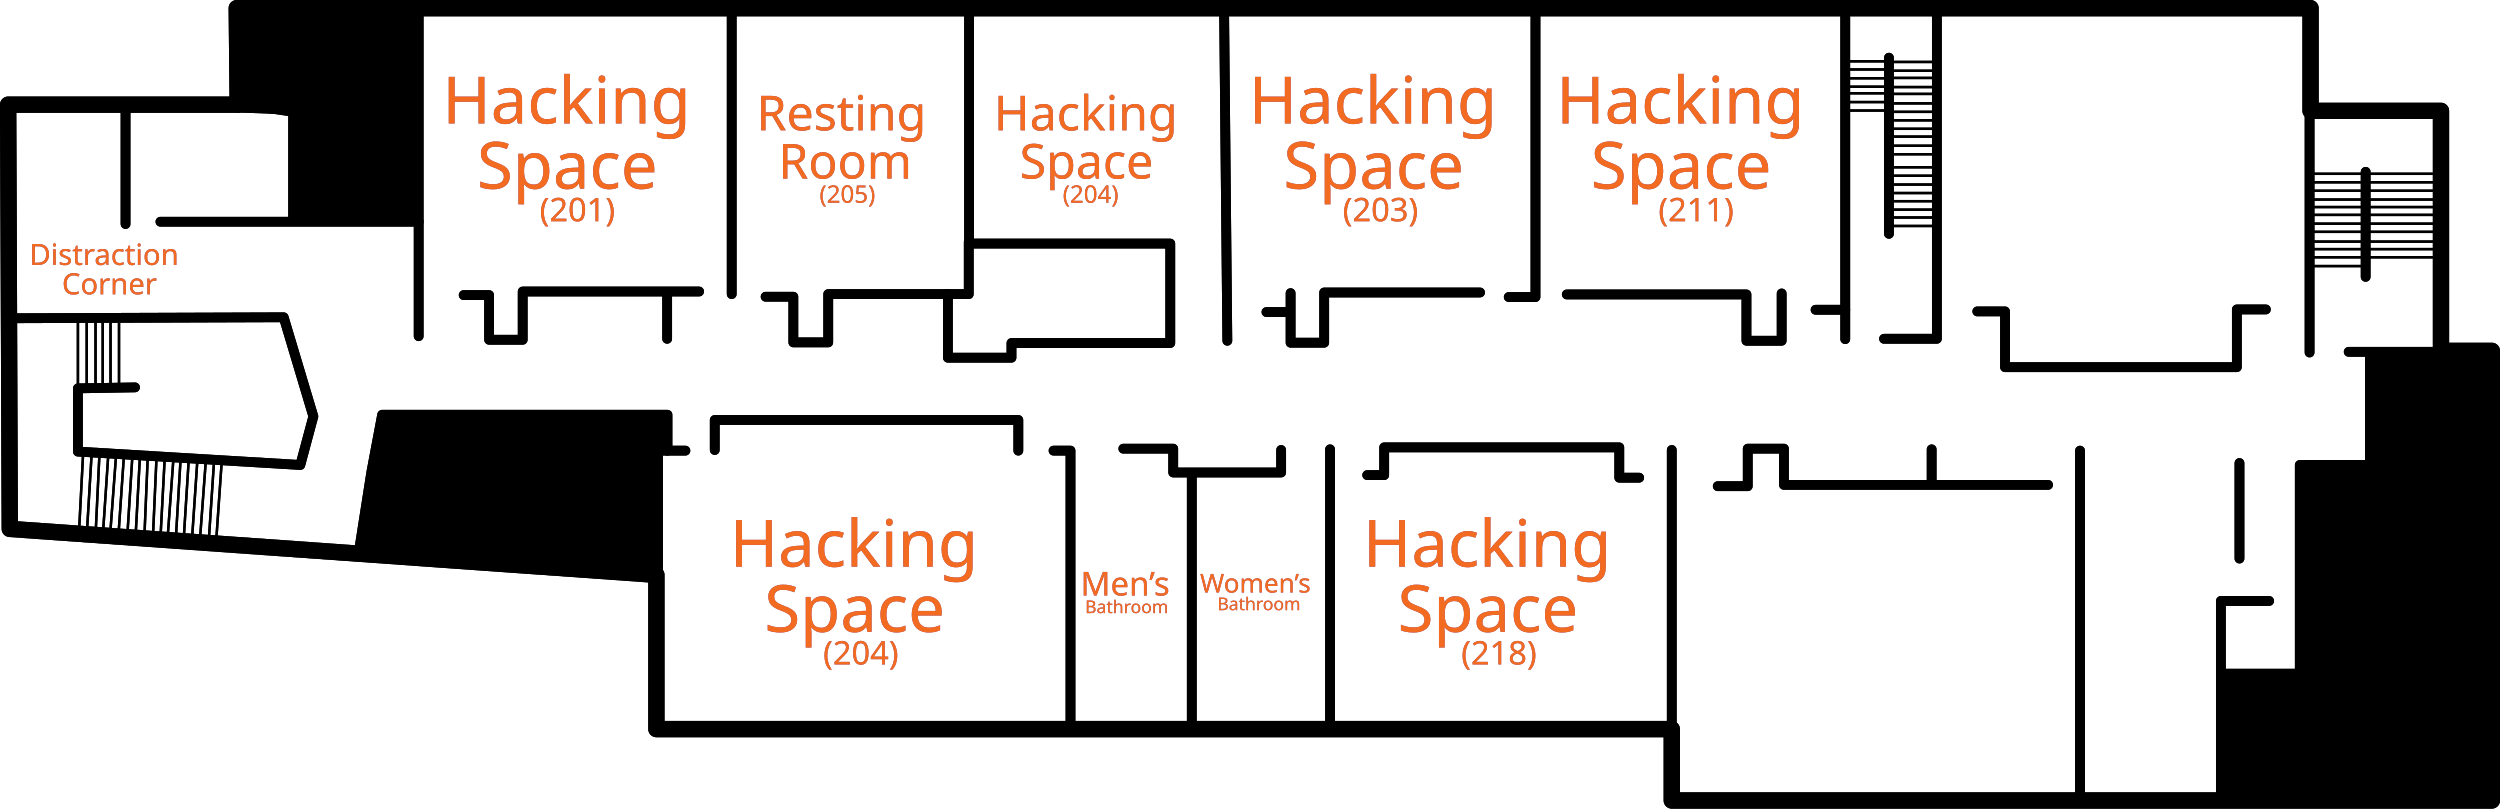
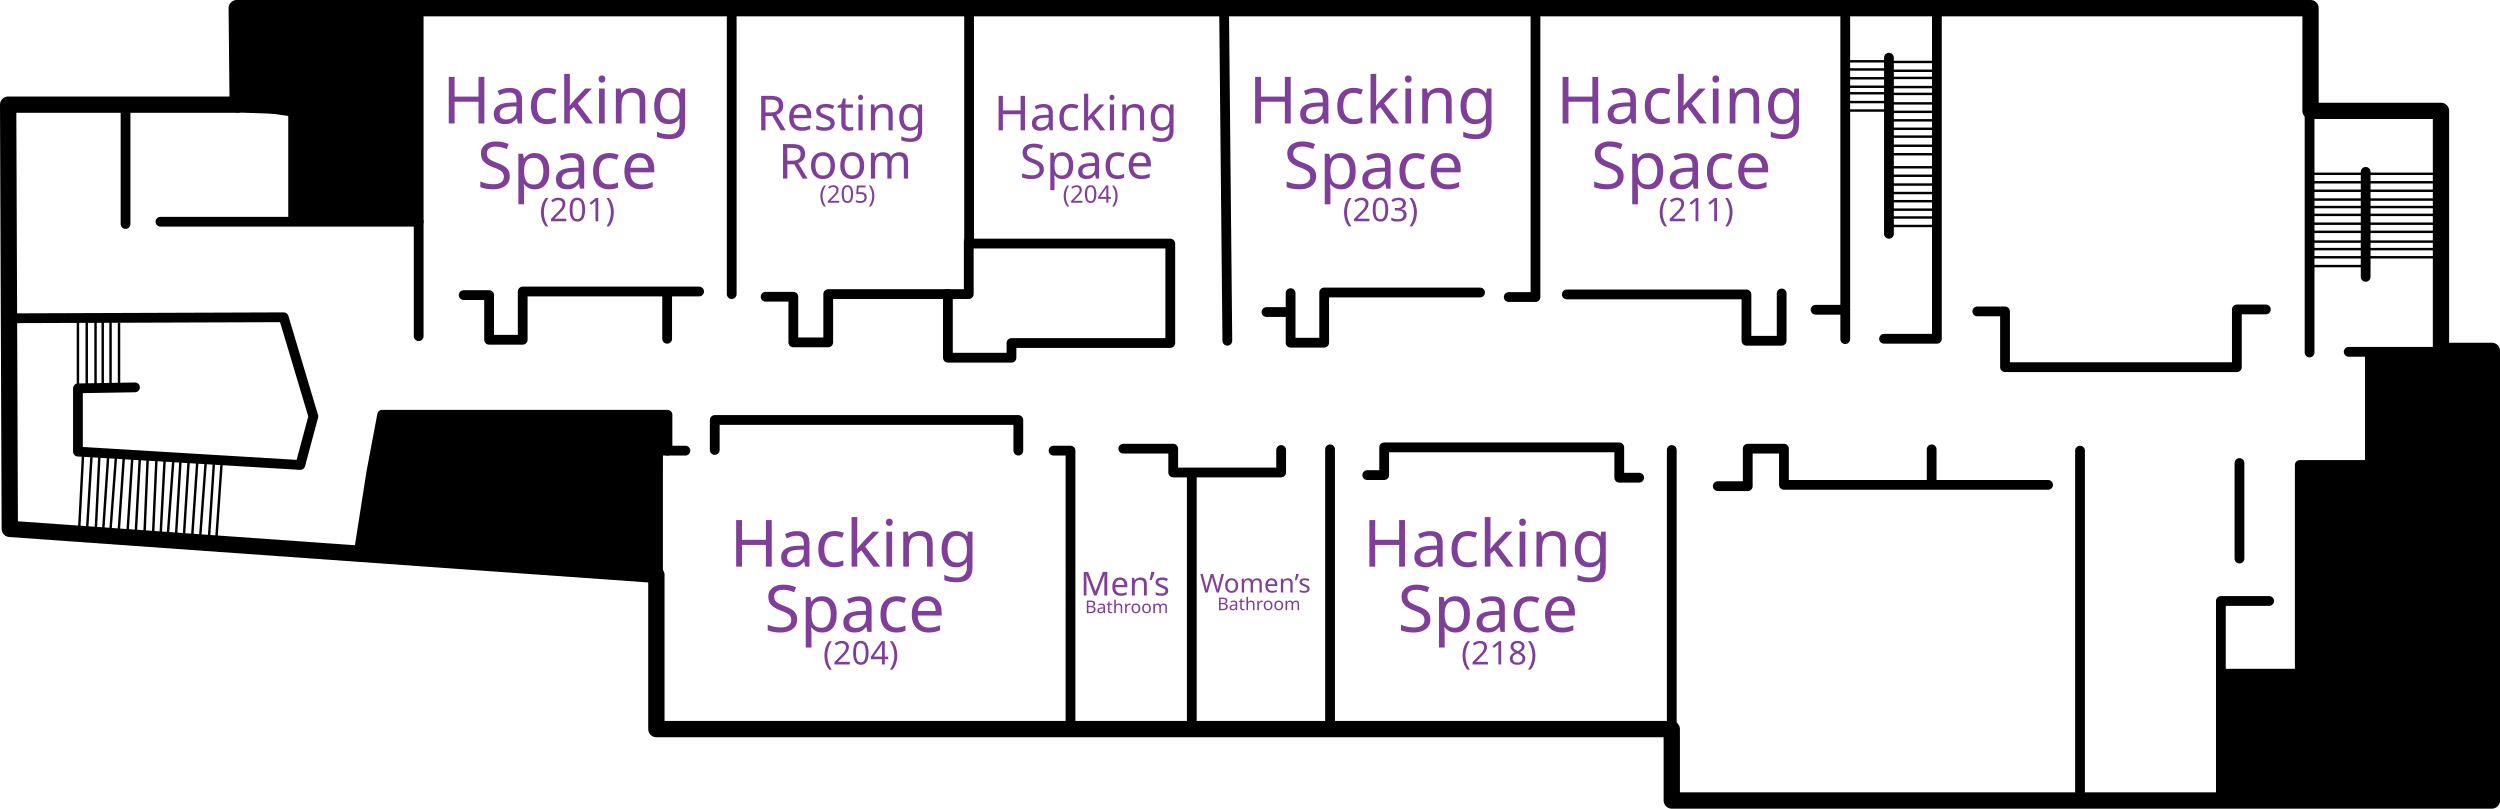
<svg xmlns="http://www.w3.org/2000/svg" version="1.1" id="Layer_1" x="0px" y="0px" viewBox="0 0 766.7 248" style="enable-background:new 0 0 766.7 248;" xml:space="preserve">
  <style type="text/css">
	.st0{fill:none;stroke:#000000;stroke-width:5;stroke-linecap:round;stroke-linejoin:round;stroke-miterlimit:10;}
	.st1{stroke:#000000;stroke-miterlimit:10;}
	.st2{fill:none;stroke:#000000;stroke-width:3;stroke-linecap:round;stroke-linejoin:round;stroke-miterlimit:10;}
	.st3{fill:none;stroke:#000000;stroke-width:0.75;stroke-miterlimit:10;}
	.st4{fill:#7F3F98;}
	.st5{font-family:'Loew-Heavy';}
	.st6{font-size:20px;}
	.st7{font-size:10px;}
	.st8{font-size:14.805px;}
	.st9{font-size:7.402px;}
	.st10{font-size:10.123px;}
	.st11{font-size:5.399px;}
	.st12{font-size:8px;}
- 	.st13{font-size:8.977px;}
- 	.st14{fill:#F26B21;}
</style>
  <polygon id="Outside" class="st0" points="72.6,2.5 708.6,2.5 708.6,34 748.6,34 748.6,107.6 764.2,107.6 764.2,245.5 512.7,245.5   512.7,223.6 201.3,223.6 201.3,176.3 3,162.2 2.5,32.1 72.9,32.1 " />
  <rect x="726.8" y="108.5" width="37.4" height="137" />
  <rect x="705.3" y="142.6" width="26.2" height="102.5" />
  <rect x="680.9" y="207.9" width="28.6" height="37.2" />
  <polygon class="st1" points="118.2,128.5 111.2,168.1 200.6,174.1 203.5,128 " />
  <polyline class="st1" points="73.3,4.2 74.3,33 91.4,35.5 91.4,3.6 " />
  <rect x="89.6" y="3.3" width="37.5" height="64.2" />
  <line class="st2" x1="38.5" y1="34.1" x2="38.5" y2="68.7" />
  <line class="st2" x1="49.2" y1="68" x2="128.4" y2="68" />
  <line class="st2" x1="128.4" y1="3.4" x2="128.4" y2="103.1" />
  <line class="st2" x1="204.6" y1="103.9" x2="204.6" y2="90.5" />
  <line class="st2" x1="224.4" y1="90.2" x2="224.4" y2="2.4" />
  <path class="st2" d="M234.8,91" />
  <polyline class="st2" points="142.2,90.5 150,90.5 150,104.2 160.3,104.2 160.3,89.4 214.4,89.4 " />
  <polyline class="st2" points="234.8,91 243.3,91 243.3,105 254,105 254,90.2 290.7,90.2 290.7,109.7 310.2,109.7 310.2,105.2   358.9,105.2 358.9,74.7 297.2,74.7 297.2,2.5 " />
  <polyline class="st2" points="297.1,74.1 297.1,90.2 290.2,90.2 " />
  <line class="st2" x1="376.4" y1="104.5" x2="375.4" y2="2.5" />
  <polyline class="st2" points="453.9,89.7 406.1,89.7 406.1,105.1 395.8,105.1 395.8,89.9 " />
  <line class="st2" x1="388.4" y1="95.7" x2="395.2" y2="95.7" />
  <polyline class="st2" points="462.7,91.1 470.9,91.1 470.9,3.2 " />
  <polyline class="st2" points="480.5,90.3 535.6,90.3 535.6,104.5 546.4,104.5 546.4,90 " />
  <line class="st2" x1="565.9" y1="104" x2="565.9" y2="2.8" />
  <line class="st2" x1="556.8" y1="95" x2="565.9" y2="95" />
  <polyline class="st2" points="594,3.2 594,103.9 577.8,103.9 " />
  <polyline class="st2" points="606.4,95.5 614.9,95.5 614.9,112.6 686,112.6 686,94.9 694.9,94.9 " />
  <line class="st2" x1="708.3" y1="108.1" x2="708.3" y2="34" />
  <line class="st2" x1="720.3" y1="107.9" x2="748.6" y2="107.9" />
  <polyline class="st2" points="726.8,108.5 726.8,142.6 705.3,142.6 705.3,206.6 681.1,206.6 681.1,184.3 695.9,184.3 " />
  <line class="st2" x1="686.8" y1="171.3" x2="686.8" y2="142" />
  <line class="st2" x1="637.9" y1="138.2" x2="637.9" y2="242.9" />
  <polyline class="st2" points="628.1,148.7 547.1,148.7 547.1,137.6 536,137.6 536,149.1 526.8,149.1 " />
  <line class="st2" x1="592.4" y1="147.5" x2="592.4" y2="137.8" />
  <line class="st2" x1="512.7" y1="223.6" x2="512.7" y2="138" />
  <polyline class="st2" points="502.7,146.5 496.6,146.5 496.6,137.2 424.5,137.2 424.5,145.7 419.3,145.7 " />
  <line class="st2" x1="407.9" y1="137.8" x2="407.9" y2="223.4" />
  <polyline class="st2" points="392.9,138 392.9,144.9 359.8,144.9 359.8,137.6 344.5,137.6 " />
  <polyline class="st2" points="210.2,138.2 201.8,138.2 201.8,186.5 " />
  <polyline class="st2" points="110.2,168.3 113.9,144.7 117.2,127.2 204.7,127.2 204.7,138.2 " />
  <polyline class="st2" points="41.4,118.8 23.9,119.1 23.9,138.5 92.1,142.6 96.1,127.7 87,97.3 4.2,97.6 " />
  <polyline class="st2" points="89.9,67.4 89.9,33.6 72.7,33 " />
  <polyline class="st2" points="219.2,138 219.2,128.8 312.3,128.8 312.3,138.2 " />
  <polyline class="st2" points="323.1,138.2 328.3,138.2 328.3,222.2 " />
  <line class="st2" x1="681.1" y1="206.6" x2="681.1" y2="246.1" />
  <line class="st2" x1="579.3" y1="17.7" x2="579.3" y2="71.7" />
  <line class="st3" x1="23.9" y1="118.1" x2="23.9" y2="97.9" />
  <line class="st3" x1="26.6" y1="118.3" x2="26.6" y2="97.5" />
  <line class="st3" x1="29.3" y1="118.9" x2="29.3" y2="97.9" />
  <line class="st3" x1="31.5" y1="118.1" x2="31.5" y2="97.5" />
  <line class="st3" x1="33.9" y1="118.4" x2="33.9" y2="97.6" />
  <line class="st3" x1="36.5" y1="118.2" x2="36.5" y2="98.9" />
  <line class="st3" x1="25.5" y1="138.9" x2="24.2" y2="163.7" />
  <line class="st3" x1="28.1" y1="139.3" x2="26.6" y2="164.1" />
  <line class="st3" x1="30.5" y1="139.3" x2="29.3" y2="164.1" />
  <line class="st3" x1="33.2" y1="139.6" x2="31.6" y2="163.3" />
  <line class="st3" x1="35.6" y1="139.6" x2="33.8" y2="163.7" />
  <line class="st3" x1="38" y1="139.9" x2="36.4" y2="163" />
  <line class="st3" x1="40.6" y1="139.9" x2="39.1" y2="163.4" />
  <line class="st3" x1="42.9" y1="140.2" x2="41.6" y2="164.1" />
  <line class="st3" x1="45.3" y1="140.4" x2="44.3" y2="164.1" />
  <line class="st3" x1="48" y1="140.3" x2="46.9" y2="164.7" />
  <line class="st3" x1="50.5" y1="140.8" x2="49.2" y2="165.1" />
  <line class="st3" x1="53.2" y1="140.5" x2="51.4" y2="165" />
  <line class="st3" x1="55.4" y1="140.5" x2="54" y2="163.9" />
  <line class="st3" x1="57.9" y1="140.7" x2="56.2" y2="167.5" />
  <line class="st3" x1="60.5" y1="141.6" x2="58.9" y2="165.1" />
  <line class="st3" x1="63.1" y1="141.6" x2="61.3" y2="165.8" />
  <line class="st3" x1="65.6" y1="142.1" x2="64.1" y2="164.7" />
  <line class="st3" x1="68" y1="141.5" x2="66.3" y2="165.9" />
  <line class="st3" x1="580.1" y1="69.3" x2="593.9" y2="69.3" />
  <line class="st3" x1="579.8" y1="66.7" x2="594" y2="66.7" />
  <line class="st3" x1="579.8" y1="64.3" x2="593.9" y2="64.3" />
  <line class="st3" x1="580" y1="61.7" x2="594.3" y2="61.7" />
  <line class="st3" x1="580.2" y1="59.2" x2="594.1" y2="59.2" />
  <line class="st3" x1="579.8" y1="56.6" x2="593.9" y2="56.6" />
  <line class="st3" x1="580" y1="53.9" x2="595" y2="53.9" />
  <line class="st3" x1="580.2" y1="51.3" x2="594.9" y2="51.3" />
  <line class="st3" x1="580.1" y1="47.3" x2="594.2" y2="47.3" />
  <line class="st3" x1="579.7" y1="44.7" x2="594.2" y2="44.7" />
  <line class="st3" x1="580" y1="41.9" x2="593.5" y2="41.9" />
  <line class="st3" x1="580.1" y1="39.5" x2="593.9" y2="39.5" />
  <line class="st3" x1="579.8" y1="36.9" x2="593.6" y2="36.9" />
  <line class="st3" x1="580" y1="34.3" x2="594.1" y2="34.3" />
  <line class="st3" x1="579.6" y1="31.7" x2="593.4" y2="31.7" />
  <line class="st3" x1="579.8" y1="28.8" x2="593.8" y2="28.8" />
  <line class="st3" x1="579.9" y1="26.7" x2="594.1" y2="26.7" />
  <line class="st3" x1="579.6" y1="23.9" x2="593.7" y2="23.9" />
  <line class="st3" x1="579.8" y1="21.7" x2="594.3" y2="21.7" />
  <line class="st3" x1="579.6" y1="19" x2="594.8" y2="19" />
  <line class="st3" x1="578.6" y1="18.8" x2="565.9" y2="18.8" />
  <line class="st3" x1="566.6" y1="21.3" x2="579.2" y2="21.3" />
  <line class="st3" x1="579" y1="24" x2="566.2" y2="24" />
  <line class="st3" x1="566.5" y1="26.6" x2="579.3" y2="26.6" />
  <line class="st3" x1="578.7" y1="28.6" x2="566.3" y2="28.6" />
  <line class="st3" x1="566.5" y1="31.3" x2="579" y2="31.3" />
  <line class="st3" x1="578.5" y1="33.9" x2="566.2" y2="33.9" />
  <line class="st3" x1="708.5" y1="53.3" x2="748.8" y2="53.3" />
  <line class="st3" x1="709" y1="55.9" x2="748.2" y2="55.9" />
  <line class="st3" x1="709.2" y1="58.5" x2="749" y2="58.5" />
  <line class="st3" x1="709.2" y1="61.2" x2="748.7" y2="61.2" />
  <line class="st3" x1="709.1" y1="63.5" x2="747.8" y2="63.5" />
  <line class="st3" x1="709" y1="65.9" x2="748.5" y2="65.9" />
  <line class="st3" x1="709.2" y1="68.6" x2="749.2" y2="68.6" />
  <line class="st3" x1="747.7" y1="71.1" x2="707.7" y2="71.1" />
  <line class="st3" x1="708.7" y1="74.1" x2="747.2" y2="74.1" />
  <line class="st3" x1="747.7" y1="76.4" x2="708.6" y2="76.4" />
  <line class="st3" x1="708.9" y1="78.9" x2="749" y2="78.9" />
  <line class="st3" x1="724.2" y1="81.6" x2="708.9" y2="81.6" />
  <line class="st2" x1="365.5" y1="145" x2="365.5" y2="223.6" />
  <line class="st2" x1="725.5" y1="84.9" x2="725.5" y2="52.7" />
  <text transform="matrix(1 0 0 1 135.6891 37.862)">
    <tspan x="0" y="0" class="st4 st5 st6">Hacking</tspan>
    <tspan x="10.6" y="20" class="st4 st5 st6">Space</tspan>
    <tspan x="29.8" y="30" class="st4 st5 st7">(201)</tspan>
  </text>
  <text transform="matrix(1 0 0 1 232.0021 39.9714)">
    <tspan x="0" y="0" class="st4 st5 st8">Resting</tspan>
    <tspan x="6.7" y="14.8" class="st4 st5 st8">Room</tspan>
    <tspan x="19.3" y="22.2" class="st4 st5 st9">(205)</tspan>
  </text>
  <text transform="matrix(1 0 0 1 223.8235 173.7804)">
    <tspan x="0" y="0" class="st4 st5 st6">Hacking</tspan>
    <tspan x="10.6" y="20" class="st4 st5 st6">Space</tspan>
    <tspan x="28.6" y="30" class="st4 st5 st7">(204)</tspan>
  </text>
  <text transform="matrix(1 0 0 1 382.9811 37.8619)">
    <tspan x="0" y="0" class="st4 st5 st6">Hacking</tspan>
    <tspan x="10.6" y="20" class="st4 st5 st6">Space</tspan>
    <tspan x="28.8" y="30" class="st4 st5 st7">(203)</tspan>
  </text>
  <text transform="matrix(1 0 0 1 304.8086 39.9716)">
    <tspan x="0" y="0" class="st4 st5 st8">Hacking</tspan>
    <tspan x="7.9" y="14.8" class="st4 st5 st8">Space</tspan>
    <tspan x="21.1" y="22.2" class="st4 st5 st9">(204)</tspan>
  </text>
  <text transform="matrix(1 0 0 1 418.0196 173.7798)">
    <tspan x="0" y="0" class="st4 st5 st6">Hacking</tspan>
    <tspan x="10.6" y="20" class="st4 st5 st6">Space</tspan>
    <tspan x="30.1" y="30" class="st4 st5 st7">(218)</tspan>
  </text>
  <text transform="matrix(1 0 0 1 477.2839 37.8618)">
    <tspan x="0" y="0" class="st4 st5 st6">Hacking</tspan>
    <tspan x="10.6" y="20" class="st4 st5 st6">Space</tspan>
    <tspan x="31.3" y="30" class="st4 st5 st7">(211)</tspan>
  </text>
  <text transform="matrix(1 0 0 1 331.3743 182.6286)">
    <tspan x="0" y="0" class="st4 st5 st10">Men’s</tspan>
    <tspan x="1.4" y="5.4" class="st4 st5 st11">Bathroom</tspan>
  </text>
  <text transform="matrix(1 0 0 1 368.019 181.7256)">
    <tspan x="0" y="0" class="st4 st5 st12">Women’s</tspan>
    <tspan x="5.3" y="5.4" class="st4 st5 st11">Bathroom</tspan>
  </text>
-   <text transform="matrix(1 0 0 1 8.9996 81.256)">
-     <tspan x="0" y="0" class="st4 st5 st13">Distraction</tspan>
-     <tspan x="10" y="9" class="st4 st5 st13">Corner</tspan>
-   </text>
-   <polygon id="Outside_1_" class="st0" points="72.6,2.5 708.6,2.5 708.6,34 748.6,34 748.6,107.6 764.2,107.6 764.2,245.5   512.7,245.5 512.7,223.6 201.3,223.6 201.3,176.3 3,162.2 2.5,32.1 72.9,32.1 " />
-   <rect x="726.8" y="108.5" width="37.4" height="137" />
-   <rect x="705.3" y="142.6" width="26.2" height="102.5" />
-   <rect x="680.9" y="207.9" width="28.6" height="37.2" />
-   <polygon class="st1" points="118.2,128.5 111.2,168.1 200.6,174.1 203.5,128 " />
-   <polyline class="st1" points="73.3,4.2 74.3,33 91.4,35.5 91.4,3.6 " />
-   <rect x="89.6" y="3.3" width="37.5" height="64.2" />
-   <line class="st2" x1="38.5" y1="34.1" x2="38.5" y2="68.7" />
-   <line class="st2" x1="49.2" y1="68" x2="128.4" y2="68" />
-   <line class="st2" x1="128.4" y1="3.4" x2="128.4" y2="103.1" />
-   <line class="st2" x1="204.6" y1="103.9" x2="204.6" y2="90.5" />
-   <line class="st2" x1="224.4" y1="90.2" x2="224.4" y2="2.4" />
-   <path class="st2" d="M234.8,91" />
-   <polyline class="st2" points="142.2,90.5 150,90.5 150,104.2 160.3,104.2 160.3,89.4 214.4,89.4 " />
-   <polyline class="st2" points="234.8,91 243.3,91 243.3,105 254,105 254,90.2 290.7,90.2 290.7,109.7 310.2,109.7 310.2,105.2   358.9,105.2 358.9,74.7 297.2,74.7 297.2,2.5 " />
-   <polyline class="st2" points="297.1,74.1 297.1,90.2 290.2,90.2 " />
-   <line class="st2" x1="376.4" y1="104.5" x2="375.4" y2="2.5" />
-   <polyline class="st2" points="453.9,89.7 406.1,89.7 406.1,105.1 395.8,105.1 395.8,89.9 " />
-   <line class="st2" x1="388.4" y1="95.7" x2="395.2" y2="95.7" />
-   <polyline class="st2" points="462.7,91.1 470.9,91.1 470.9,3.2 " />
-   <polyline class="st2" points="480.5,90.3 535.6,90.3 535.6,104.5 546.4,104.5 546.4,90 " />
-   <line class="st2" x1="565.9" y1="104" x2="565.9" y2="2.8" />
-   <line class="st2" x1="556.8" y1="95" x2="565.9" y2="95" />
-   <polyline class="st2" points="594,3.2 594,103.9 577.8,103.9 " />
-   <polyline class="st2" points="606.4,95.5 614.9,95.5 614.9,112.6 686,112.6 686,94.9 694.9,94.9 " />
-   <line class="st2" x1="708.3" y1="108.1" x2="708.3" y2="34" />
-   <line class="st2" x1="720.3" y1="107.9" x2="748.6" y2="107.9" />
-   <polyline class="st2" points="726.8,108.5 726.8,142.6 705.3,142.6 705.3,206.6 681.1,206.6 681.1,184.3 695.9,184.3 " />
-   <line class="st2" x1="686.8" y1="171.3" x2="686.8" y2="142" />
-   <line class="st2" x1="637.9" y1="138.2" x2="637.9" y2="242.9" />
-   <polyline class="st2" points="628.1,148.7 547.1,148.7 547.1,137.6 536,137.6 536,149.1 526.8,149.1 " />
-   <line class="st2" x1="592.4" y1="147.5" x2="592.4" y2="137.8" />
-   <line class="st2" x1="512.7" y1="223.6" x2="512.7" y2="138" />
-   <polyline class="st2" points="502.7,146.5 496.6,146.5 496.6,137.2 424.5,137.2 424.5,145.7 419.3,145.7 " />
-   <line class="st2" x1="407.9" y1="137.8" x2="407.9" y2="223.4" />
-   <polyline class="st2" points="392.9,138 392.9,144.9 359.8,144.9 359.8,137.6 344.5,137.6 " />
-   <polyline class="st2" points="210.2,138.2 201.8,138.2 201.8,186.5 " />
-   <polyline class="st2" points="110.2,168.3 113.9,144.7 117.2,127.2 204.7,127.2 204.7,138.2 " />
-   <polyline class="st2" points="41.4,118.8 23.9,119.1 23.9,138.5 92.1,142.6 96.1,127.7 87,97.3 4.2,97.6 " />
-   <polyline class="st2" points="89.9,67.4 89.9,33.6 72.7,33 " />
-   <polyline class="st2" points="219.2,138 219.2,128.8 312.3,128.8 312.3,138.2 " />
-   <polyline class="st2" points="323.1,138.2 328.3,138.2 328.3,222.2 " />
-   <line class="st2" x1="681.1" y1="206.6" x2="681.1" y2="246.1" />
-   <line class="st2" x1="579.3" y1="17.7" x2="579.3" y2="71.7" />
-   <line class="st3" x1="23.9" y1="118.1" x2="23.9" y2="97.9" />
-   <line class="st3" x1="26.6" y1="118.3" x2="26.6" y2="97.5" />
-   <line class="st3" x1="29.3" y1="118.9" x2="29.3" y2="97.9" />
-   <line class="st3" x1="31.5" y1="118.1" x2="31.5" y2="97.5" />
-   <line class="st3" x1="33.9" y1="118.4" x2="33.9" y2="97.6" />
-   <line class="st3" x1="36.5" y1="118.2" x2="36.5" y2="98.9" />
-   <line class="st3" x1="25.5" y1="138.9" x2="24.2" y2="163.7" />
-   <line class="st3" x1="28.1" y1="139.3" x2="26.6" y2="164.1" />
-   <line class="st3" x1="30.5" y1="139.3" x2="29.3" y2="164.1" />
-   <line class="st3" x1="33.2" y1="139.6" x2="31.6" y2="163.3" />
-   <line class="st3" x1="35.6" y1="139.6" x2="33.8" y2="163.7" />
-   <line class="st3" x1="38" y1="139.9" x2="36.4" y2="163" />
-   <line class="st3" x1="40.6" y1="139.9" x2="39.1" y2="163.4" />
-   <line class="st3" x1="42.9" y1="140.2" x2="41.6" y2="164.1" />
-   <line class="st3" x1="45.3" y1="140.4" x2="44.3" y2="164.1" />
-   <line class="st3" x1="48" y1="140.3" x2="46.9" y2="164.7" />
-   <line class="st3" x1="50.5" y1="140.8" x2="49.2" y2="165.1" />
-   <line class="st3" x1="53.2" y1="140.5" x2="51.4" y2="165" />
-   <line class="st3" x1="55.4" y1="140.5" x2="54" y2="163.9" />
-   <line class="st3" x1="57.9" y1="140.7" x2="56.2" y2="167.5" />
-   <line class="st3" x1="60.5" y1="141.6" x2="58.9" y2="165.1" />
-   <line class="st3" x1="63.1" y1="141.6" x2="61.3" y2="165.8" />
-   <line class="st3" x1="65.6" y1="142.1" x2="64.1" y2="164.7" />
-   <line class="st3" x1="68" y1="141.5" x2="66.3" y2="165.9" />
-   <line class="st3" x1="580.1" y1="69.3" x2="593.9" y2="69.3" />
-   <line class="st3" x1="579.8" y1="66.7" x2="594" y2="66.7" />
-   <line class="st3" x1="579.8" y1="64.3" x2="593.9" y2="64.3" />
-   <line class="st3" x1="580" y1="61.7" x2="594.3" y2="61.7" />
-   <line class="st3" x1="580.2" y1="59.2" x2="594.1" y2="59.2" />
-   <line class="st3" x1="579.8" y1="56.6" x2="593.9" y2="56.6" />
-   <line class="st3" x1="580" y1="53.9" x2="595" y2="53.9" />
-   <line class="st3" x1="580.2" y1="51.3" x2="594.9" y2="51.3" />
-   <line class="st3" x1="580.1" y1="47.3" x2="594.2" y2="47.3" />
-   <line class="st3" x1="579.7" y1="44.7" x2="594.2" y2="44.7" />
-   <line class="st3" x1="580" y1="41.9" x2="593.5" y2="41.9" />
-   <line class="st3" x1="580.1" y1="39.5" x2="593.9" y2="39.5" />
-   <line class="st3" x1="579.8" y1="36.9" x2="593.6" y2="36.9" />
-   <line class="st3" x1="580" y1="34.3" x2="594.1" y2="34.3" />
-   <line class="st3" x1="579.6" y1="31.7" x2="593.4" y2="31.7" />
-   <line class="st3" x1="579.8" y1="28.8" x2="593.8" y2="28.8" />
-   <line class="st3" x1="579.9" y1="26.7" x2="594.1" y2="26.7" />
-   <line class="st3" x1="579.6" y1="23.9" x2="593.7" y2="23.9" />
-   <line class="st3" x1="579.8" y1="21.7" x2="594.3" y2="21.7" />
-   <line class="st3" x1="579.6" y1="19" x2="594.8" y2="19" />
-   <line class="st3" x1="578.6" y1="18.8" x2="565.9" y2="18.8" />
-   <line class="st3" x1="566.6" y1="21.3" x2="579.2" y2="21.3" />
-   <line class="st3" x1="579" y1="24" x2="566.2" y2="24" />
-   <line class="st3" x1="566.5" y1="26.6" x2="579.3" y2="26.6" />
-   <line class="st3" x1="578.7" y1="28.6" x2="566.3" y2="28.6" />
-   <line class="st3" x1="566.5" y1="31.3" x2="579" y2="31.3" />
-   <line class="st3" x1="578.5" y1="33.9" x2="566.2" y2="33.9" />
-   <line class="st3" x1="708.5" y1="53.3" x2="748.8" y2="53.3" />
-   <line class="st3" x1="709" y1="55.9" x2="748.2" y2="55.9" />
-   <line class="st3" x1="709.2" y1="58.5" x2="749" y2="58.5" />
-   <line class="st3" x1="709.2" y1="61.2" x2="748.7" y2="61.2" />
-   <line class="st3" x1="709.1" y1="63.5" x2="747.8" y2="63.5" />
-   <line class="st3" x1="709" y1="65.9" x2="748.5" y2="65.9" />
-   <line class="st3" x1="709.2" y1="68.6" x2="749.2" y2="68.6" />
-   <line class="st3" x1="747.7" y1="71.1" x2="707.7" y2="71.1" />
-   <line class="st3" x1="708.7" y1="74.1" x2="747.2" y2="74.1" />
-   <line class="st3" x1="747.7" y1="76.4" x2="708.6" y2="76.4" />
-   <line class="st3" x1="708.9" y1="78.9" x2="749" y2="78.9" />
-   <line class="st3" x1="724.2" y1="81.6" x2="708.9" y2="81.6" />
-   <line class="st2" x1="365.5" y1="145" x2="365.5" y2="223.6" />
-   <line class="st2" x1="725.5" y1="84.9" x2="725.5" y2="52.7" />
-   <text transform="matrix(1 0 0 1 135.6891 37.862)">
-     <tspan x="0" y="0" class="st14 st5 st6">Hacking</tspan>
-     <tspan x="10.6" y="20" class="st14 st5 st6">Space</tspan>
-     <tspan x="29.8" y="30" class="st14 st5 st7">(201)</tspan>
-   </text>
-   <text transform="matrix(1 0 0 1 232.0021 39.9714)">
-     <tspan x="0" y="0" class="st14 st5 st8">Resting</tspan>
-     <tspan x="6.7" y="14.8" class="st14 st5 st8">Room</tspan>
-     <tspan x="19.3" y="22.2" class="st14 st5 st9">(205)</tspan>
-   </text>
-   <text transform="matrix(1 0 0 1 223.8235 173.7804)">
-     <tspan x="0" y="0" class="st14 st5 st6">Hacking</tspan>
-     <tspan x="10.6" y="20" class="st14 st5 st6">Space</tspan>
-     <tspan x="28.6" y="30" class="st14 st5 st7">(204)</tspan>
-   </text>
-   <text transform="matrix(1 0 0 1 382.9811 37.8619)">
-     <tspan x="0" y="0" class="st14 st5 st6">Hacking</tspan>
-     <tspan x="10.6" y="20" class="st14 st5 st6">Space</tspan>
-     <tspan x="28.8" y="30" class="st14 st5 st7">(203)</tspan>
-   </text>
-   <text transform="matrix(1 0 0 1 304.8086 39.9716)">
-     <tspan x="0" y="0" class="st14 st5 st8">Hacking</tspan>
-     <tspan x="7.9" y="14.8" class="st14 st5 st8">Space</tspan>
-     <tspan x="21.1" y="22.2" class="st14 st5 st9">(204)</tspan>
-   </text>
-   <text transform="matrix(1 0 0 1 418.0196 173.7798)">
-     <tspan x="0" y="0" class="st14 st5 st6">Hacking</tspan>
-     <tspan x="10.6" y="20" class="st14 st5 st6">Space</tspan>
-     <tspan x="30.1" y="30" class="st14 st5 st7">(218)</tspan>
-   </text>
-   <text transform="matrix(1 0 0 1 477.2839 37.8618)">
-     <tspan x="0" y="0" class="st14 st5 st6">Hacking</tspan>
-     <tspan x="10.6" y="20" class="st14 st5 st6">Space</tspan>
-     <tspan x="31.3" y="30" class="st14 st5 st7">(211)</tspan>
-   </text>
-   <text transform="matrix(1 0 0 1 331.3743 182.6286)">
-     <tspan x="0" y="0" class="st14 st5 st10">Men’s</tspan>
-     <tspan x="1.4" y="5.4" class="st14 st5 st11">Bathroom</tspan>
-   </text>
-   <text transform="matrix(1 0 0 1 368.019 181.7256)">
-     <tspan x="0" y="0" class="st14 st5 st12">Women’s</tspan>
-     <tspan x="5.3" y="5.4" class="st14 st5 st11">Bathroom</tspan>
-   </text>
-   <text transform="matrix(1 0 0 1 8.9996 81.256)">
-     <tspan x="0" y="0" class="st14 st5 st13">Distraction</tspan>
-     <tspan x="10" y="9" class="st14 st5 st13">Corner</tspan>
-   </text>
</svg>
